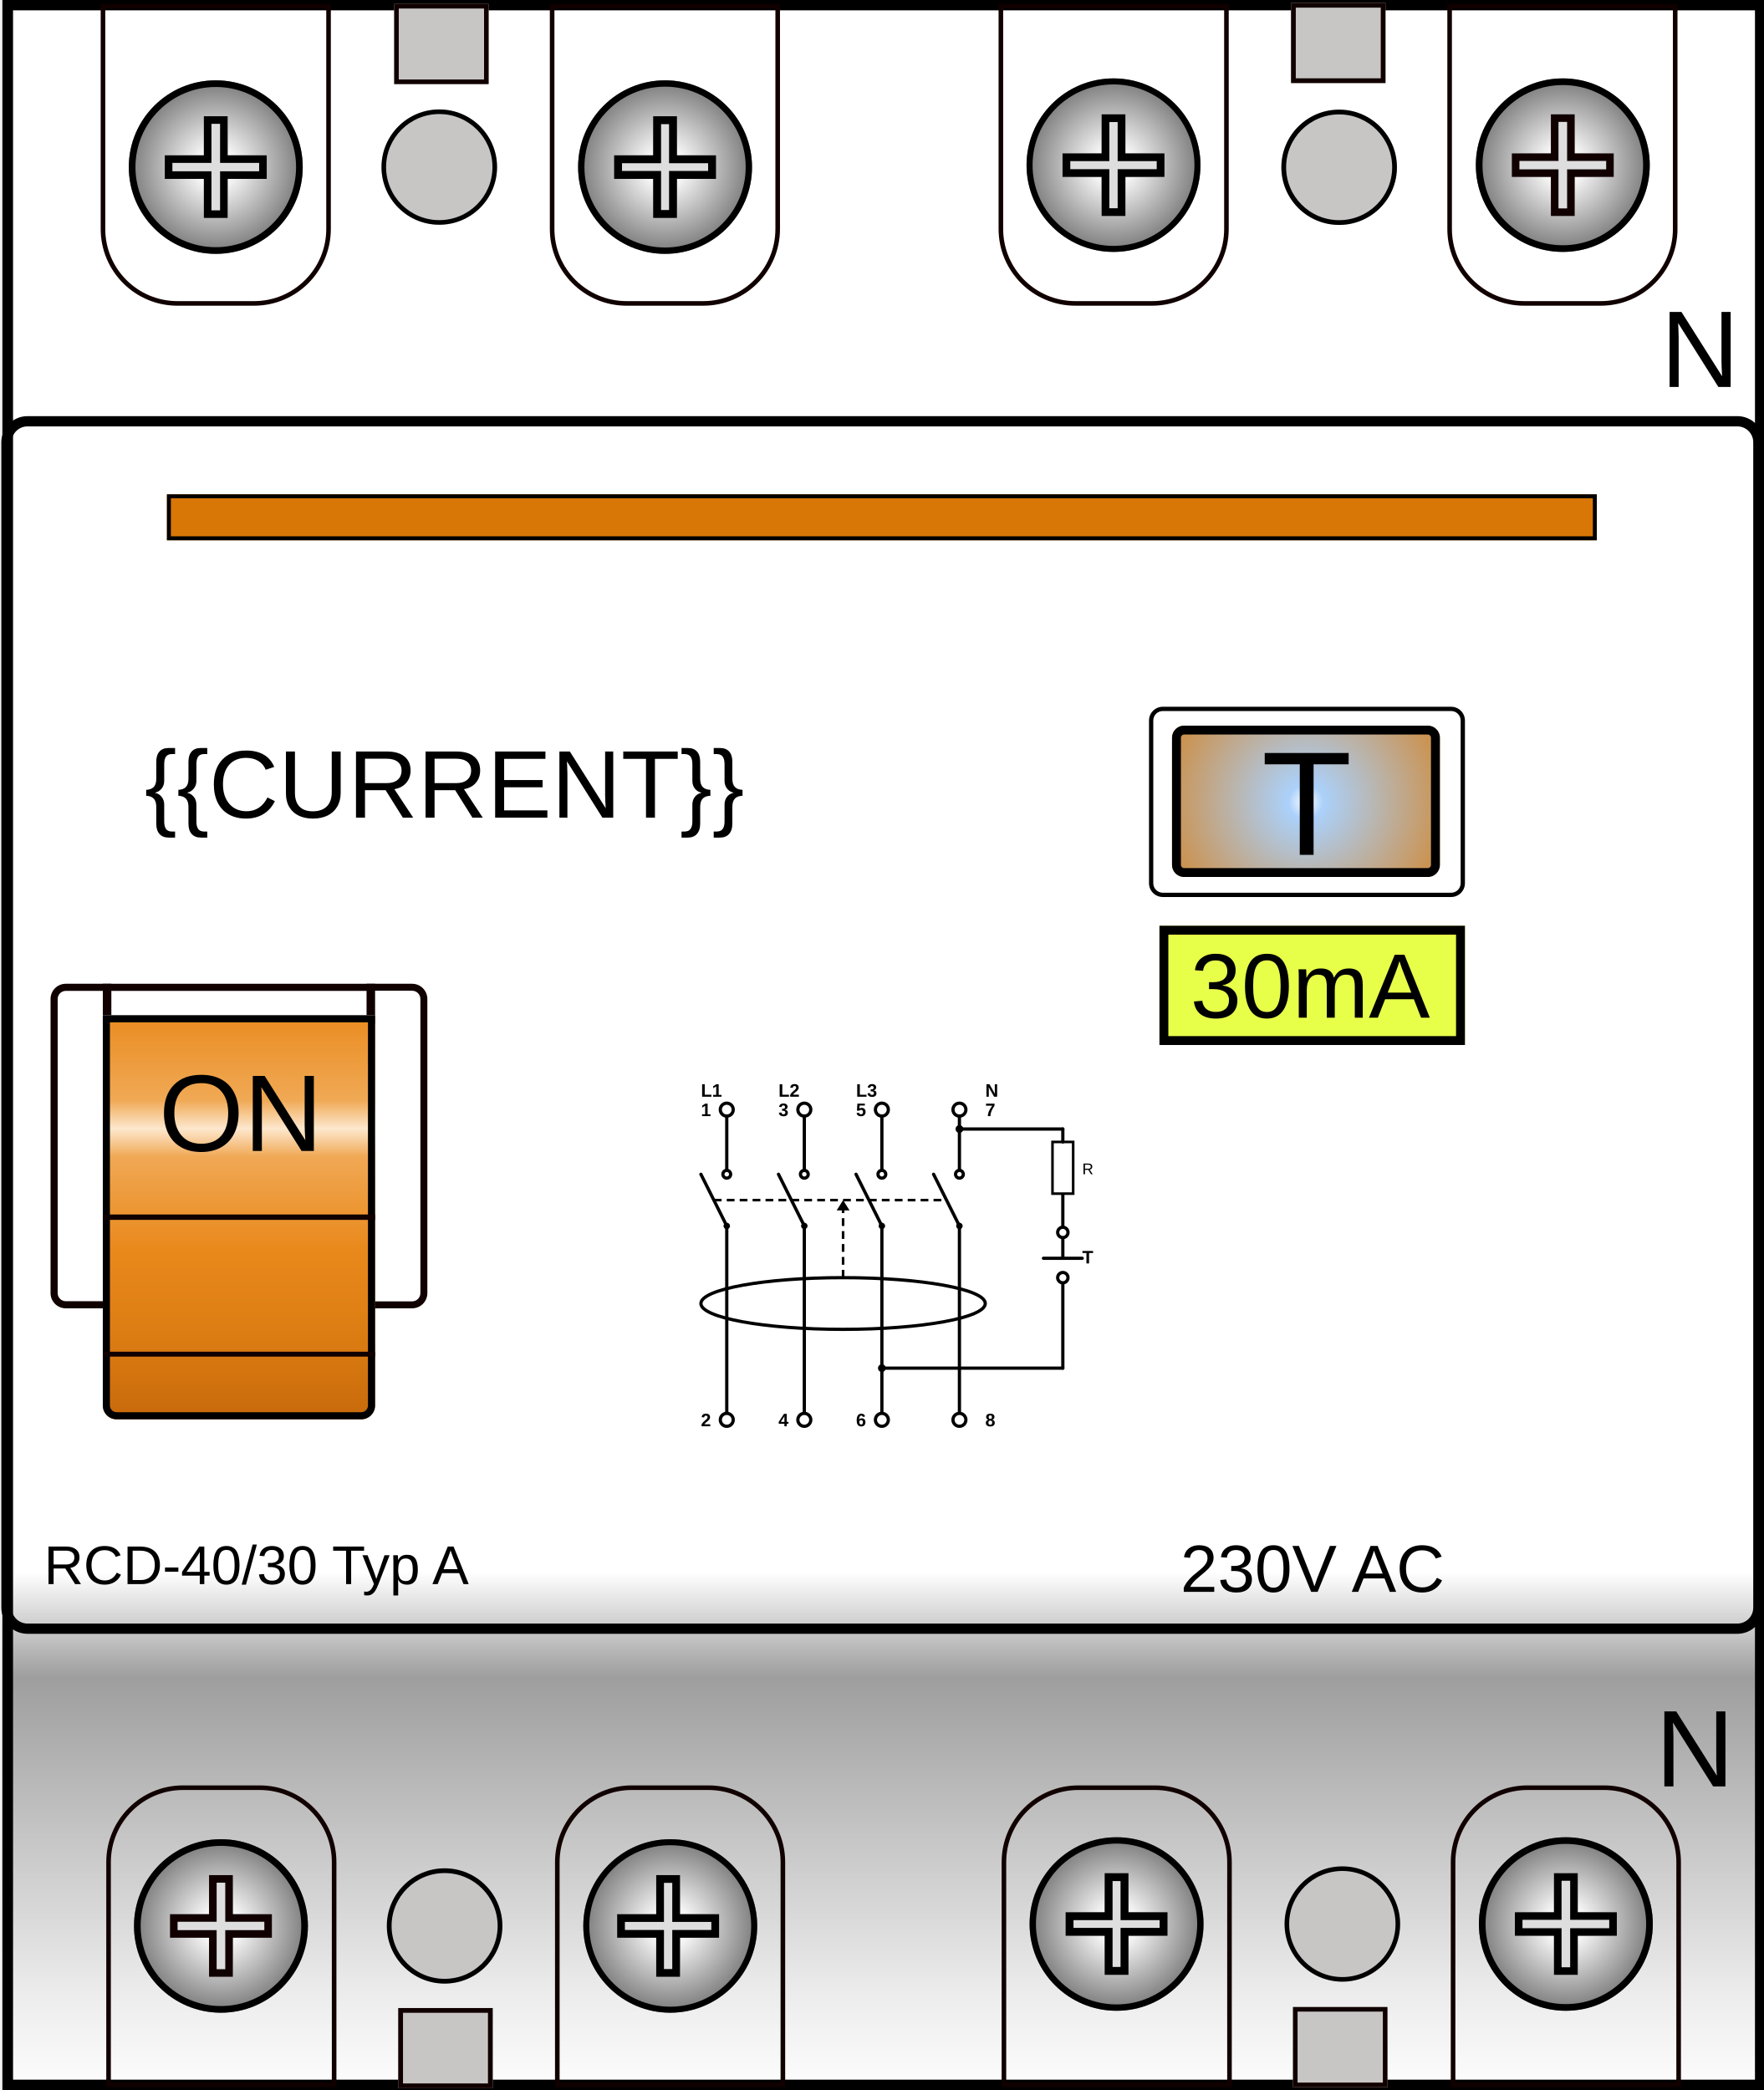
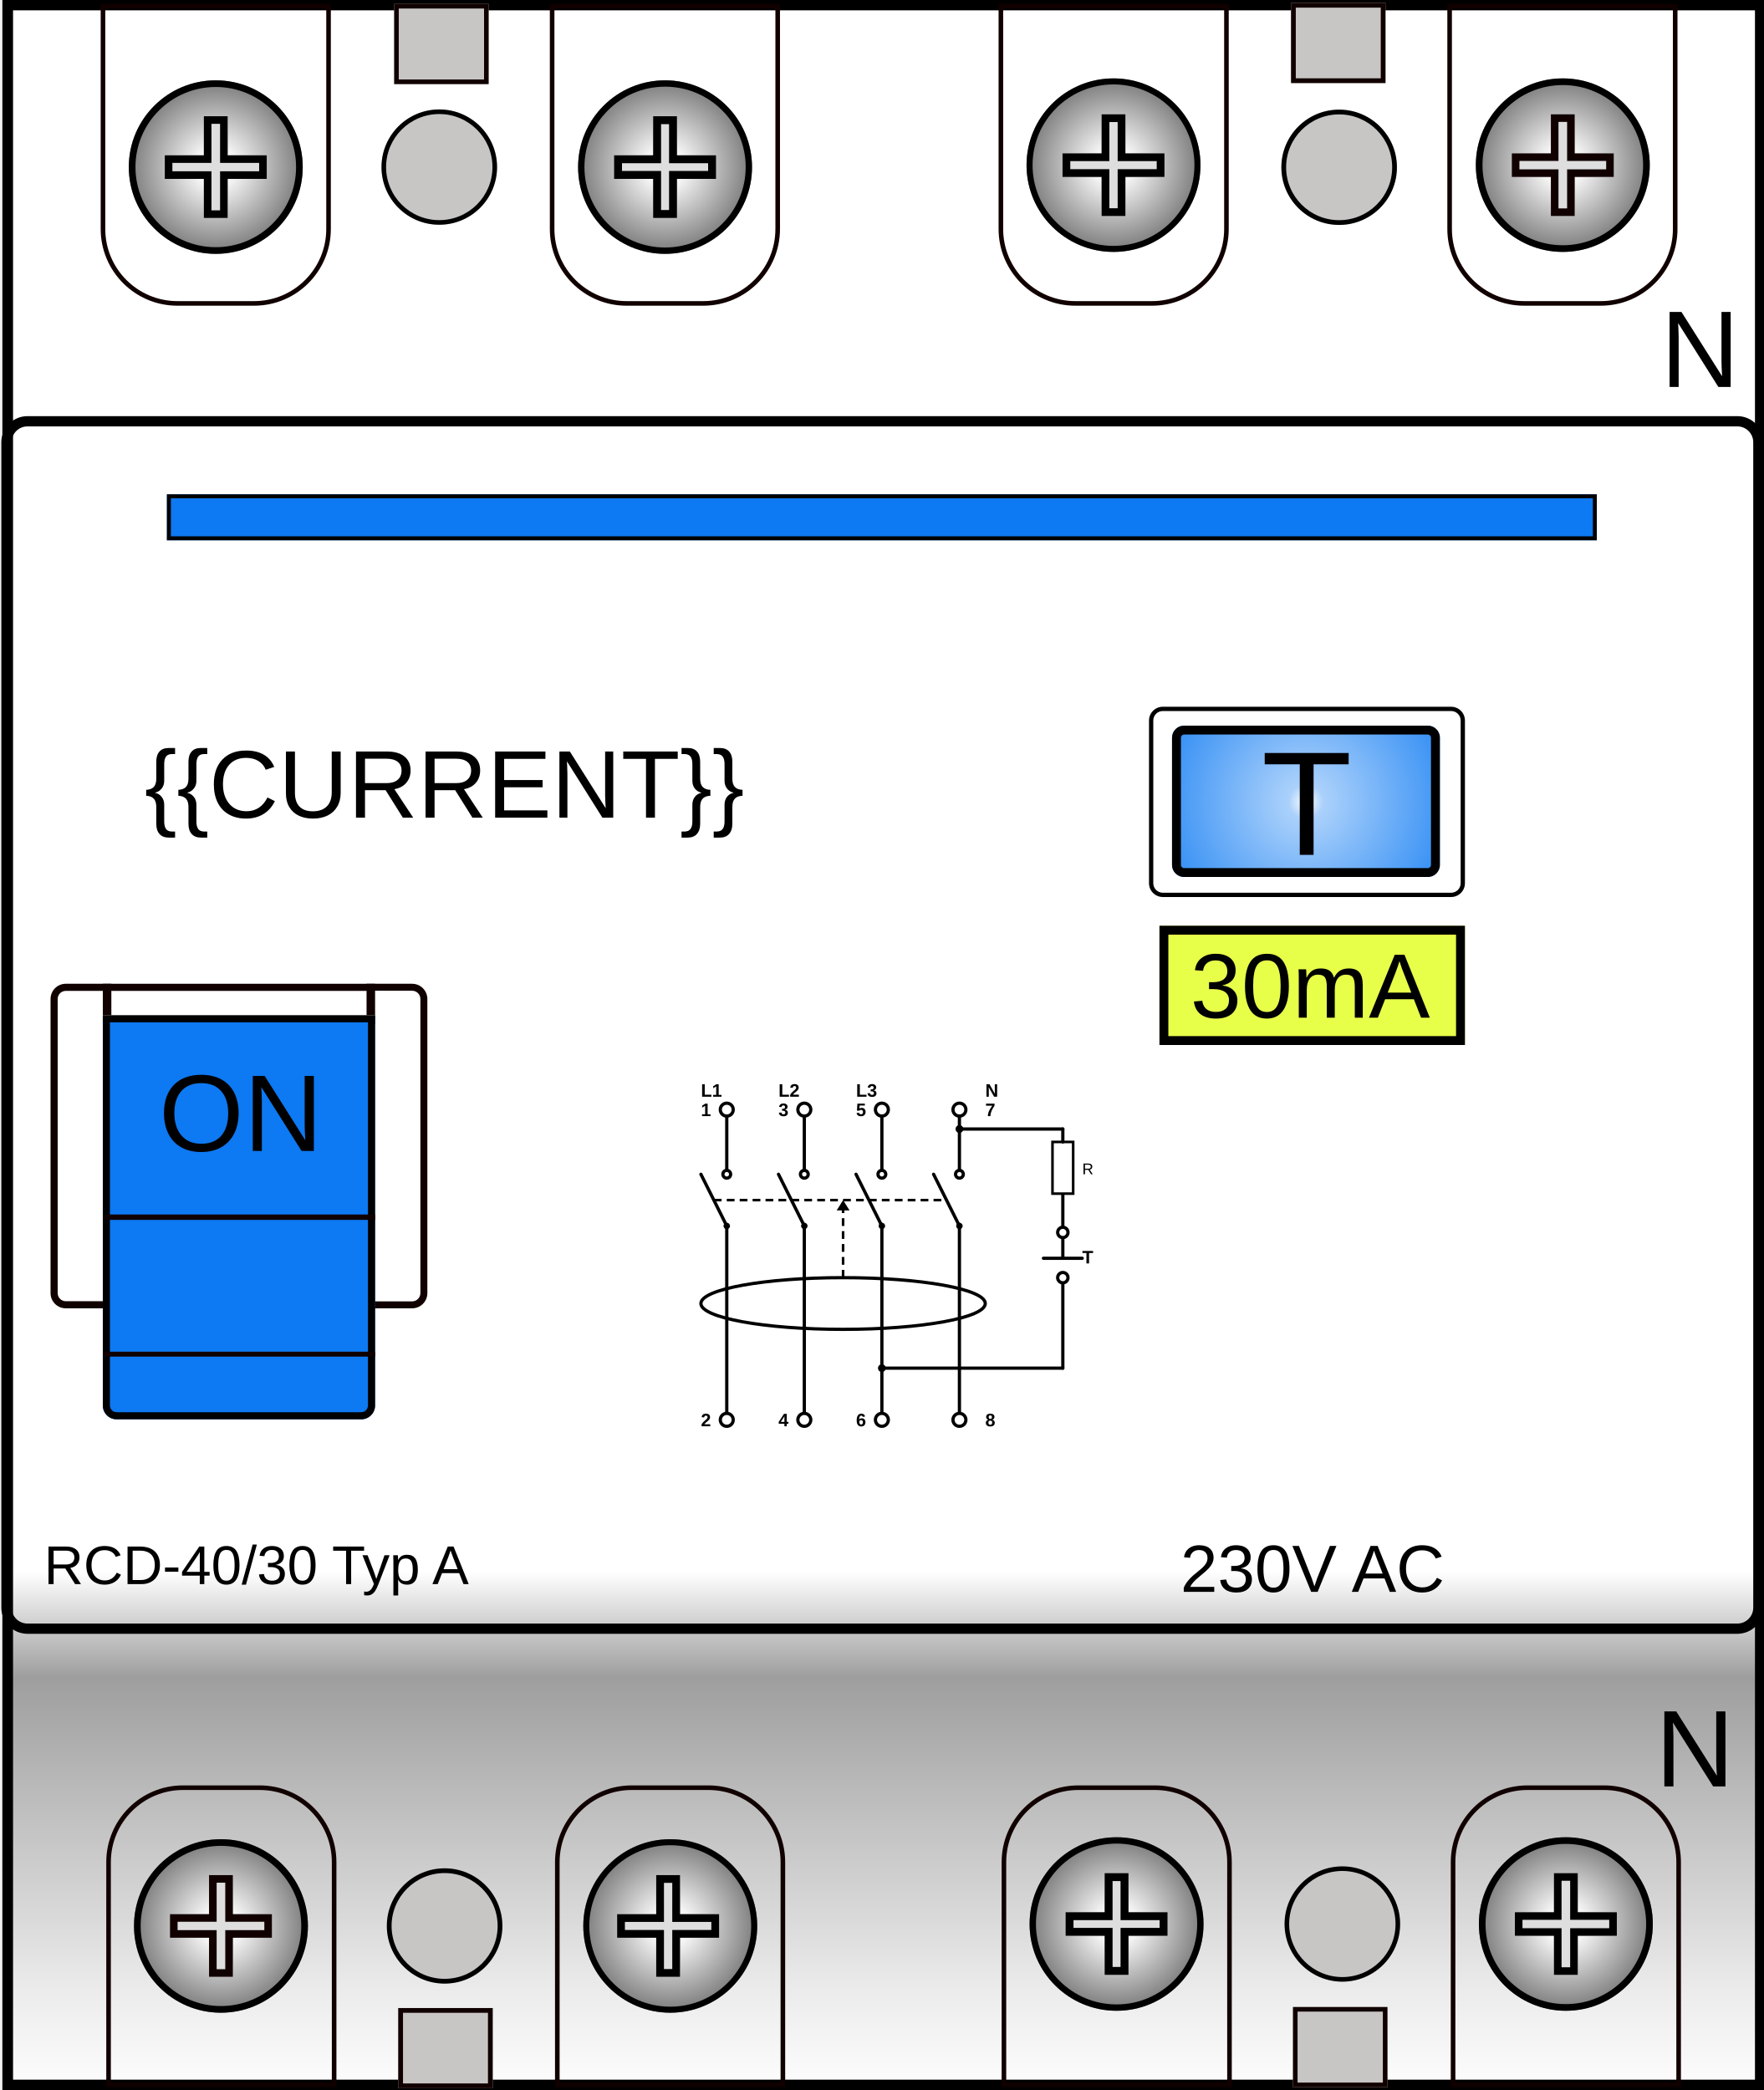
<svg xmlns="http://www.w3.org/2000/svg" width="100%" height="100%" viewBox="0 0 827 980" version="1.1" style="fill-rule:evenodd;clip-rule:evenodd;stroke-miterlimit:1.5;">
  <g>
    <g>
      <rect x="1.114" y="-0.157" width="826.772" height="980.315" style="fill:url(#_Linear1);" />
      <path d="M827.886,-0.157l0,980.315l-826.772,0l0,-980.315l826.772,0Zm-5,5l-816.772,0l-0,970.315l816.772,-0l-0,-970.315Z" />
      <path d="M155.128,1.843l0,105.529c0,19.854 -16.119,35.972 -35.972,35.972l-35.972,0c-19.854,0 -35.972,-16.119 -35.972,-35.972l0,-105.529l107.917,0Zm-2.152,2.152l-103.612,-0l0,103.377c0,18.666 15.154,33.82 33.82,33.82l35.972,0c18.666,0 33.82,-15.154 33.82,-33.82l0,-103.377Z" style="fill:#100;" />
      <path d="M680.254,978.674l0,-105.529c0,-19.854 16.119,-35.972 35.972,-35.972l35.972,0c19.854,0 35.972,16.119 35.972,35.972l0,105.529l-107.917,0Zm2.152,-2.152l103.612,0l0,-103.377c0,-18.666 -15.154,-33.82 -33.82,-33.82l-35.972,0c-18.666,0 -33.82,15.154 -33.82,33.82l-0,103.377Z" style="fill:#100;" />
      <path d="M365.729,1.843l0,105.529c0,19.854 -16.119,35.972 -35.972,35.972l-35.972,0c-19.854,0 -35.972,-16.119 -35.972,-35.972l0,-105.529l107.917,0Zm-2.152,2.152l-103.612,-0l0,103.377c0,18.666 15.154,33.82 33.82,33.82l35.972,0c18.666,0 33.82,-15.154 33.82,-33.82l0,-103.377Z" style="fill:#100;" />
      <path d="M469.654,978.674l0,-105.529c0,-19.854 16.119,-35.972 35.972,-35.972l35.972,0c19.854,0 35.972,16.119 35.972,35.972l0,105.529l-107.917,0Zm2.152,-2.152l103.612,0l0,-103.377c0,-18.666 -15.154,-33.82 -33.82,-33.82l-35.972,0c-18.666,0 -33.82,15.154 -33.82,33.82l-0,103.377Z" style="fill:#100;" />
      <path d="M576.142,1.843l0,105.529c0,19.854 -16.119,35.972 -35.972,35.972l-35.972,0c-19.854,0 -35.972,-16.119 -35.972,-35.972l0,-105.529l107.917,0Zm-2.152,2.152l-103.612,-0l0,103.377c0,18.666 15.154,33.82 33.82,33.82l35.972,0c18.666,0 33.82,-15.154 33.82,-33.82l0,-103.377Z" style="fill:#100;" />
      <path d="M260.241,978.674l0,-105.529c0,-19.854 16.119,-35.972 35.972,-35.972l35.972,0c19.854,0 35.972,16.119 35.972,35.972l0,105.529l-107.917,0Zm2.152,-2.152l103.612,0l0,-103.377c0,-18.666 -15.154,-33.82 -33.82,-33.82l-35.972,0c-18.666,0 -33.82,15.154 -33.82,33.82l-0,103.377Z" style="fill:#100;" />
      <path d="M786.555,1.843l0,105.529c0,19.854 -16.119,35.972 -35.972,35.972l-35.972,0c-19.854,0 -35.972,-16.119 -35.972,-35.972l0,-105.529l107.917,0Zm-2.152,2.152l-103.612,-0l0,103.377c0,18.666 15.154,33.82 33.82,33.82l35.972,0c18.666,0 33.82,-15.154 33.82,-33.82l0,-103.377Z" style="fill:#100;" />
      <path d="M49.828,978.674l0,-105.529c0,-19.854 16.119,-35.972 35.972,-35.972l35.972,0c19.854,0 35.972,16.119 35.972,35.972l0,105.529l-107.917,0Zm2.152,-2.152l103.612,0l0,-103.377c0,-18.666 -15.154,-33.82 -33.82,-33.82l-35.972,0c-18.666,0 -33.82,15.154 -33.82,33.82l-0,103.377Z" style="fill:#100;" />
      <g transform="matrix(1,0,0,0.997662,0,-1.665132)">
        <g transform="matrix(51.24683,0,0,51.24683,815.6602,183.5431)" />
        <text x="778.651px" y="183.543px" style="font-family:'ArialMT', 'Arial', sans-serif;font-size:51.247px;">N</text>
      </g>
      <g transform="matrix(1,0,0,0.997662,0,-0.130756)">
        <g transform="matrix(51.24683,0,0,51.24683,813.2093,839.7502)" />
        <text x="776.2px" y="839.75px" style="font-family:'ArialMT', 'Arial', sans-serif;font-size:51.247px;">N</text>
      </g>
      <path d="M200.382,468.417l0,137.929c0,3.933 -3.193,7.127 -7.127,7.127l-21.38,0l0,-152.183l21.38,0c3.933,0 7.127,3.193 7.127,7.127Zm-3.266,-0c0,-2.131 -1.73,-3.861 -3.861,-3.861l-18.114,0l-0,145.651l18.115,0c2.131,0 3.861,-1.73 3.861,-3.861l0,-137.929Z" style="fill:#100;" />
      <path d="M52.21,461.29l0,152.183l-21.38,0c-3.933,0 -7.127,-3.193 -7.127,-7.127l0,-137.929c0,-3.933 3.193,-7.127 7.127,-7.127l21.38,0Zm-3.34,3.34l-18.04,0c-2.09,0 -3.787,1.697 -3.787,3.787l0,137.929c0,2.09 1.697,3.787 3.787,3.787l18.04,-0l0,-145.503Z" style="fill:#100;" />
      <path d="M175.874,461.29l0,18.876l-127.665,0l-0,-18.876l127.665,0Zm-3.34,3.34l-120.985,0l0,12.196l120.985,-0l0,-12.196Z" style="fill:#100;" />
      <path d="M175.874,476.024l0,183.02c0,3.574 -2.902,6.476 -6.476,6.476l-114.713,0c-3.574,0 -6.476,-2.902 -6.476,-6.476l0,-183.02l127.665,0Z" style="fill:url(#_Linear2);" />
      <path d="M175.874,476.024l0,183.02c0,3.574 -2.902,6.476 -6.476,6.476l-114.713,0c-3.574,0 -6.476,-2.902 -6.476,-6.476l0,-183.02l127.665,0Zm-3.34,3.34l-120.985,-0l0,179.68c0,1.731 1.405,3.136 3.136,3.136l114.713,0c1.731,0 3.136,-1.405 3.136,-3.136l0,-179.68Z" />
      <path d="M48.21,570.737l127.665,0" style="fill:none;stroke:#100;stroke-width:2.52px;" />
      <path d="M48.21,634.963l127.665,0" style="fill:none;stroke:#100;stroke-width:2.3px;" />
      <g transform="matrix(1,0,0,0.997662,0,-1.265047)">
        <g transform="matrix(51.24683,0,0,51.24683,151.3405,542.2129)" />
        <text x="74.47px" y="542.213px" style="font-family:'ArialMT', 'Arial', sans-serif;font-size:51.247px;">ON</text>
      </g>
      <g transform="matrix(1,0,0,0.997662,0,-1.320173)">
        <g transform="matrix(45.1764,0,0,45.1764,148.1759,385.6186)" />
        <text x="67.794px" y="385.619px" style="font-family:'ArialMT', 'Arial', sans-serif;font-size:45.176px;">{{CURRENT}}</text>
      </g>
      <g transform="matrix(1,0,0,0.997662,0,-0.234667)">
        <g transform="matrix(25.65739,0,0,25.65739,219.819,744.7684)" />
        <text x="20.636px" y="744.768px" style="font-family:'ArialMT', 'Arial', sans-serif;font-size:25.657px;">RCD-40/30 <tspan x="155.638px 169.895px 182.724px 196.993px 202.706px " y="744.768px 744.768px 744.768px 744.768px 744.768px ">Typ A</tspan>
        </text>
      </g>
      <g transform="matrix(1,0,0,0.997662,0,-0.65417)">
        <g transform="matrix(31.38491,0,0,31.38491,677.3629,748.8286)" />
        <text x="553.478px" y="748.829px" style="font-family:'ArialMT', 'Arial', sans-serif;font-size:31.385px;">230V <tspan x="633.764px 654.698px " y="748.829px 748.829px ">AC</tspan>
        </text>
      </g>
      <rect x="543.657" y="434.083" width="143.234" height="55.917" style="fill:#e8ff4a;" />
      <path d="M686.891,434.083l0,55.917l-143.234,0l0,-55.917l143.234,0Zm-4.167,4.167l-134.9,0l0,47.584l134.9,-0l0,-47.584Z" />
-       <rect x="78.272" y="231.793" width="670.457" height="21.538" style="fill:#d97706;" />
+       <rect x="78.272" y="231.793" width="670.457" height="21.538" style="fill:#0D79F2;" />
      <path d="M748.728,231.793l0,21.538l-670.457,0l0,-21.538l670.457,0Zm-1.856,1.856l-666.745,0l0,17.827l666.745,-0l0,-17.827Z" />
      <path d="M686.891,337.858l0,76.284c0,3.568 -2.897,6.465 -6.465,6.465l-135.205,0c-3.568,0 -6.465,-2.897 -6.465,-6.465l0,-76.284c0,-3.568 2.897,-6.465 6.465,-6.465l135.205,0c3.568,0 6.465,2.897 6.465,6.465Zm-2.004,0c0,-2.462 -1.999,-4.461 -4.461,-4.461l-135.205,0c-2.462,0 -4.461,1.999 -4.461,4.461l0,76.284c0,2.462 1.999,4.461 4.461,4.461l135.205,0c2.462,0 4.461,-1.999 4.461,-4.461l0,-76.284Z" />
      <ellipse cx="311.839" cy="78.348" rx="40.776" ry="40.68" style="fill:url(#_Radial3);" />
      <path d="M311.839,37.668c22.505,0 40.776,18.228 40.776,40.68c0,22.452 -18.271,40.68 -40.776,40.68c-22.505,0 -40.776,-18.228 -40.776,-40.68c0,-22.452 18.271,-40.68 40.776,-40.68Zm0,2.969c-20.864,0 -37.807,16.896 -37.807,37.711c0,20.815 16.943,37.711 37.807,37.711c20.864,0 37.807,-16.896 37.807,-37.711c0,-20.815 -16.943,-37.711 -37.807,-37.711Z" />
      <ellipse cx="523.544" cy="902.168" rx="40.776" ry="40.68" style="fill:url(#_Radial4);" />
      <path d="M523.544,942.848c-22.505,0 -40.776,-18.228 -40.776,-40.68c0,-22.452 18.271,-40.68 40.776,-40.68c22.505,0 40.776,18.228 40.776,40.68c0,22.452 -18.271,40.68 -40.776,40.68Zm0,-2.969c20.864,0 37.807,-16.896 37.807,-37.711c0,-20.815 -16.943,-37.711 -37.807,-37.711c-20.864,0 -37.807,16.896 -37.807,37.711c0,20.815 16.943,37.711 37.807,37.711Z" />
      <ellipse cx="101.17" cy="78.348" rx="40.776" ry="40.68" style="fill:url(#_Radial5);" />
      <path d="M101.17,37.668c22.505,0 40.776,18.228 40.776,40.68c0,22.452 -18.271,40.68 -40.776,40.68c-22.505,0 -40.776,-18.228 -40.776,-40.68c0,-22.452 18.271,-40.68 40.776,-40.68Zm0,3.117c-20.782,0 -37.658,16.829 -37.658,37.563c0,20.734 16.876,37.563 37.658,37.563c20.782,0 37.658,-16.829 37.658,-37.563c0,-20.734 -16.876,-37.563 -37.658,-37.563Z" />
      <ellipse cx="734.213" cy="902.168" rx="40.776" ry="40.68" style="fill:url(#_Radial6);" />
      <path d="M734.213,942.848c-22.505,0 -40.776,-18.228 -40.776,-40.68c0,-22.452 18.271,-40.68 40.776,-40.68c22.505,0 40.776,18.228 40.776,40.68c0,22.452 -18.271,40.68 -40.776,40.68Zm0,-3.117c20.782,0 37.658,-16.829 37.658,-37.563c0,-20.734 -16.876,-37.563 -37.658,-37.563c-20.782,0 -37.658,16.829 -37.658,37.563c0,20.734 16.876,37.563 37.658,37.563Z" />
      <ellipse cx="205.97" cy="78.348" rx="27.091" ry="27.028" style="fill:#c8c5c5;" />
      <path d="M205.97,51.321c14.952,0 27.091,12.111 27.091,27.028c0,14.917 -12.139,27.028 -27.091,27.028c-14.952,0 -27.091,-12.111 -27.091,-27.028c0,-14.917 12.139,-27.028 27.091,-27.028Zm0,2.152c-13.763,0 -24.939,11.145 -24.939,24.875c0,13.73 11.176,24.875 24.939,24.875c13.763,0 24.939,-11.145 24.939,-24.875c0,-13.73 -11.176,-24.875 -24.939,-24.875Z" />
      <ellipse cx="629.413" cy="902.168" rx="27.091" ry="27.028" style="fill:#c8c5c5;" />
      <path d="M629.413,929.196c-14.952,0 -27.091,-12.111 -27.091,-27.028c0,-14.917 12.139,-27.028 27.091,-27.028c14.952,0 27.091,12.111 27.091,27.028c0,14.917 -12.139,27.028 -27.091,27.028Zm0,-2.152c13.763,0 24.939,-11.145 24.939,-24.875c0,-13.73 -11.176,-24.875 -24.939,-24.875c-13.763,0 -24.939,11.145 -24.939,24.875c0,13.73 11.176,24.875 24.939,24.875Z" />
      <path d="M826.886,207.379l0,546.461c0,6.763 -5.49,12.253 -12.253,12.253l-801.75,0c-6.763,0 -12.253,-5.49 -12.253,-12.253l0,-546.461c0,-6.763 5.49,-12.253 12.253,-12.253l801.75,0c6.763,0 12.253,5.49 12.253,12.253Zm-4.808,-0c-0,-4.109 -3.336,-7.445 -7.445,-7.445l-801.75,0c-4.109,0 -7.445,3.336 -7.445,7.445l0,546.461c0,4.109 3.336,7.445 7.445,7.445l801.75,0c4.109,0 7.445,-3.336 7.445,-7.445l-0,-546.461Z" />
      <path d="M675.14,345.911l0,59.649c0,3.122 -2.535,5.656 -5.656,5.656l-114.276,0c-3.122,0 -5.656,-2.535 -5.656,-5.656l0,-59.649c0,-3.122 2.535,-5.656 5.656,-5.656l114.276,0c3.122,0 5.656,2.535 5.656,5.656Z" style="fill:url(#_Radial7);" />
      <path d="M675.14,345.911l0,59.649c0,3.122 -2.535,5.656 -5.656,5.656l-114.276,0c-3.122,0 -5.656,-2.535 -5.656,-5.656l0,-59.649c0,-3.122 2.535,-5.656 5.656,-5.656l114.276,0c3.122,0 5.656,2.535 5.656,5.656Zm-4.167,-0c-0,-0.822 -0.668,-1.49 -1.49,-1.49l-114.276,0c-0.822,0 -1.49,0.668 -1.49,1.49l0,59.649c0,0.822 0.668,1.49 1.49,1.49l114.276,0c0.822,0 1.49,-0.668 1.49,-1.49l-0,-59.649Z" />
      <g transform="matrix(1,0,0,0.997662,0,-2.850691)">
        <g transform="matrix(69.5758,0,0,69.5758,633.9543,404.6404)" />
        <text x="591.455px" y="404.64px" style="font-family:'ArialMT', 'Arial', sans-serif;font-size:69.576px;">T</text>
      </g>
      <g transform="matrix(1,0,0,0.997662,0,-1.568242)">
        <g transform="matrix(43.00428,0,0,43.00428,670.5095,479.878)" />
        <text x="558.169px" y="479.878px" style="font-family:'ArialMT', 'Arial', sans-serif;font-size:43.004px;">30mA</text>
      </g>
      <rect x="184.82" y="1.843" width="44.3" height="37.589" style="fill:#c8c5c5;" />
      <path d="M229.12,1.843l0,37.589l-44.3,0l0,-37.589l44.3,0Zm-2.152,2.152l-39.995,-0l0,33.284l39.995,0l0,-33.284Z" style="fill:#100;" />
      <rect x="606.263" y="941.085" width="44.3" height="37.589" style="fill:#c8c5c5;" />
      <path d="M606.263,978.674l0,-37.589l44.3,0l0,37.589l-44.3,0Zm2.152,-2.152l39.995,0l-0,-33.284l-39.995,-0l-0,33.284Z" style="fill:#100;" />
      <path d="M125.072,72.819l-18.317,0l0,-18.317l-11.171,0l0,18.317l-18.317,0l0,11.059l18.317,0l0,18.317l11.171,0l0,-18.317l18.317,0l0,-11.059Z" style="fill:#dedede;" />
      <path d="M125.072,72.819l0,11.059l-18.317,0l0,18.317l-11.171,0l0,-18.317l-18.317,0l0,-11.059l18.317,0l0,-18.317l11.171,0l0,18.317l18.317,0Zm-3.563,3.563l-18.317,0l0,-18.317l-4.045,-0l0,18.317l-18.317,0l-0,3.934l18.317,0l-0,18.317l4.045,0l0,-18.317l18.317,-0l0,-3.934Z" />
      <path d="M710.311,907.698l18.317,0l0,18.317l11.171,0l0,-18.317l18.317,0l0,-11.059l-18.317,0l0,-18.317l-11.171,0l0,18.317l-18.317,0l0,11.059Z" style="fill:#dedede;" />
      <path d="M710.311,907.698l0,-11.059l18.317,0l0,-18.317l11.171,0l0,18.317l18.317,-0l0,11.059l-18.317,0l0,18.317l-11.171,0l0,-18.317l-18.317,0Zm3.563,-3.563l18.317,-0l-0,18.317l4.045,0l0,-18.317l18.317,-0l0,-3.934l-18.317,0l0,-18.317l-4.045,-0l0,18.317l-18.317,0l-0,3.934Z" />
      <path d="M335.741,72.819l-18.317,0l0,-18.317l-11.171,0l0,18.317l-18.317,0l0,11.059l18.317,0l0,18.317l11.171,0l0,-18.317l18.317,0l0,-11.059Z" style="fill:#dedede;" />
      <path d="M335.741,72.819l0,11.059l-18.317,0l0,18.317l-11.171,0l0,-18.317l-18.317,0l0,-11.059l18.317,0l0,-18.317l11.171,0l0,18.317l18.317,0Zm-3.711,3.711l-18.317,-0l0,-18.317l-3.748,0l0,18.317l-18.317,0l0,3.637l18.317,0l-0,18.317l3.748,-0l0,-18.317l18.317,-0l-0,-3.637Z" />
      <path d="M499.642,907.698l18.317,0l0,18.317l11.171,0l0,-18.317l18.317,0l0,-11.059l-18.317,0l0,-18.317l-11.171,0l0,18.317l-18.317,0l0,11.059Z" style="fill:#dedede;" />
      <path d="M499.642,907.698l0,-11.059l18.317,0l0,-18.317l11.171,0l0,18.317l18.317,0l0,11.059l-18.317,0l0,18.317l-11.171,0l0,-18.317l-18.317,0Zm3.711,-3.711l18.317,0l-0,18.317l3.748,-0l0,-18.317l18.317,-0l-0,-3.637l-18.317,0l0,-18.317l-3.748,0l0,18.317l-18.317,0l0,3.637Z" />
      <rect x="605.351" y="1.359" width="44.3" height="37.589" style="fill:#c8c5c5;" />
      <path d="M649.651,1.359l0,37.589l-44.3,0l0,-37.589l44.3,0Zm-2.227,2.227l-39.846,0l-0,33.136l39.846,-0l0,-33.136Z" style="fill:#100;" />
      <rect x="186.732" y="941.568" width="44.3" height="37.589" style="fill:#c8c5c5;" />
      <path d="M186.732,979.157l0,-37.589l44.3,0l0,37.589l-44.3,0Zm2.227,-2.227l39.846,-0l0,-33.136l-39.846,0l-0,33.136Z" style="fill:#100;" />
      <ellipse cx="627.911" cy="78.44" rx="27.091" ry="27.028" style="fill:#c8c5c5;" />
      <path d="M627.911,51.412c14.952,0 27.091,12.111 27.091,27.028c0,14.917 -12.139,27.028 -27.091,27.028c-14.952,0 -27.091,-12.111 -27.091,-27.028c0,-14.917 12.139,-27.028 27.091,-27.028Zm0,2.227c-13.722,0 -24.864,11.112 -24.864,24.801c0,13.69 11.143,24.801 24.864,24.801c13.722,0 24.864,-11.112 24.864,-24.801c0,-13.69 -11.143,-24.801 -24.864,-24.801Z" />
      <ellipse cx="208.472" cy="903.077" rx="27.091" ry="27.028" style="fill:#c8c5c5;" />
      <path d="M208.472,930.105c-14.952,0 -27.091,-12.111 -27.091,-27.028c0,-14.917 12.139,-27.028 27.091,-27.028c14.952,0 27.091,12.111 27.091,27.028c0,14.917 -12.139,27.028 -27.091,27.028Zm0,-2.227c13.722,0 24.864,-11.112 24.864,-24.801c0,-13.69 -11.143,-24.801 -24.864,-24.801c-13.722,0 -24.864,11.112 -24.864,24.801c0,13.69 11.143,24.801 24.864,24.801Z" />
      <ellipse cx="732.779" cy="77.44" rx="40.776" ry="40.68" style="fill:url(#_Radial8);" />
      <path d="M732.779,36.76c22.505,0 40.776,18.228 40.776,40.68c0,22.452 -18.271,40.68 -40.776,40.68c-22.505,0 -40.776,-18.228 -40.776,-40.68c0,-22.452 18.271,-40.68 40.776,-40.68Zm0,3.117c-20.782,0 -37.658,16.829 -37.658,37.563c0,20.734 16.876,37.563 37.658,37.563c20.782,0 37.658,-16.829 37.658,-37.563c0,-20.734 -16.876,-37.563 -37.658,-37.563Z" />
      <ellipse cx="103.604" cy="903.077" rx="40.776" ry="40.68" style="fill:url(#_Radial9);" />
      <path d="M103.604,943.757c-22.505,0 -40.776,-18.228 -40.776,-40.68c0,-22.452 18.271,-40.68 40.776,-40.68c22.505,0 40.776,18.228 40.776,40.68c0,22.452 -18.271,40.68 -40.776,40.68Zm0,-3.117c20.782,0 37.658,-16.829 37.658,-37.563c0,-20.734 -16.876,-37.563 -37.658,-37.563c-20.782,0 -37.658,16.829 -37.658,37.563c0,20.734 16.876,37.563 37.658,37.563Z" />
      <ellipse cx="522.11" cy="77.44" rx="40.776" ry="40.68" style="fill:url(#_Radial10);" />
      <path d="M522.11,36.76c22.505,0 40.776,18.228 40.776,40.68c0,22.452 -18.271,40.68 -40.776,40.68c-22.505,0 -40.776,-18.228 -40.776,-40.68c0,-22.452 18.271,-40.68 40.776,-40.68Zm0,2.821c-20.946,0 -37.955,16.963 -37.955,37.86c0,20.897 17.009,37.86 37.955,37.86c20.946,0 37.955,-16.963 37.955,-37.86c0,-20.897 -17.009,-37.86 -37.955,-37.86Z" />
      <ellipse cx="314.272" cy="903.077" rx="40.776" ry="40.68" style="fill:url(#_Radial11);" />
      <path d="M314.272,943.757c-22.505,0 -40.776,-18.228 -40.776,-40.68c0,-22.452 18.271,-40.68 40.776,-40.68c22.505,0 40.776,18.228 40.776,40.68c0,22.452 -18.271,40.68 -40.776,40.68Zm0,-2.821c20.946,0 37.955,-16.963 37.955,-37.86c0,-20.897 -17.009,-37.86 -37.955,-37.86c-20.946,0 -37.955,16.963 -37.955,37.86c0,20.897 17.009,37.86 37.955,37.86Z" />
      <path d="M546.012,71.91l-18.317,0l0,-18.317l-11.171,0l0,18.317l-18.317,0l0,11.059l18.317,0l0,18.317l11.171,0l0,-18.317l18.317,0l0,-11.059Z" style="fill:#dedede;" />
      <path d="M546.012,71.91l0,11.059l-18.317,0l0,18.317l-11.171,0l0,-18.317l-18.317,0l0,-11.059l18.317,0l0,-18.317l11.171,0l0,18.317l18.317,0Zm-3.637,3.637l-18.317,-0l-0,-18.317l-3.897,-0l-0,18.317l-18.317,-0l-0,3.785l18.317,-0l0,18.317l3.897,0l-0,-18.317l18.317,0l0,-3.785Z" />
      <path d="M289.37,908.606l18.317,0l0,18.317l11.171,0l0,-18.317l18.317,0l0,-11.059l-18.317,0l0,-18.317l-11.171,0l0,18.317l-18.317,0l0,11.059Z" style="fill:#dedede;" />
      <path d="M289.37,908.606l0,-11.059l18.317,0l0,-18.317l11.171,0l0,18.317l18.317,0l0,11.059l-18.317,0l0,18.317l-11.171,0l0,-18.317l-18.317,0Zm3.637,-3.637l18.317,0l0,18.317l3.897,0l0,-18.317l18.317,0l0,-3.785l-18.317,0l-0,-18.317l-3.897,-0l-0,18.317l-18.317,-0l-0,3.785Z" />
      <path d="M756.681,71.91l-18.317,0l0,-18.317l-11.171,0l0,18.317l-18.317,0l0,11.059l18.317,0l0,18.317l11.171,0l0,-18.317l18.317,0l0,-11.059Z" style="fill:#dedede;" />
      <path d="M756.681,71.91l0,11.059l-18.317,0l0,18.317l-11.171,0l0,-18.317l-18.317,0l0,-11.059l18.317,0l0,-18.317l11.171,0l0,18.317l18.317,0Zm-3.563,3.563l-18.317,0l0,-18.317l-4.045,-0l0,18.317l-18.317,0l-0,3.934l18.317,-0l-0,18.317l4.045,0l0,-18.317l18.317,-0l0,-3.934Z" style="fill:#100;" />
      <path d="M79.702,908.606l18.317,0l0,18.317l11.171,0l0,-18.317l18.317,0l0,-11.059l-18.317,0l0,-18.317l-11.171,0l0,18.317l-18.317,0l0,11.059Z" style="fill:#dedede;" />
      <path d="M79.702,908.606l0,-11.059l18.317,0l0,-18.317l11.171,0l0,18.317l18.317,0l0,11.059l-18.317,0l0,18.317l-11.171,0l0,-18.317l-18.317,0Zm3.563,-3.563l18.317,-0l-0,18.317l4.045,0l0,-18.317l18.317,-0l0,-3.934l-18.317,0l0,-18.317l-4.045,-0l-0,18.317l-18.317,0l-0,3.934Z" style="fill:#100;" />
    </g>
  </g>
  <rect x="292.287" y="490" width="242.426" height="193.941" style="fill:none;" />
  <circle cx="340.772" cy="520.303" r="3.03" style="fill:#fff;stroke:#000;stroke-width:1.52px;stroke-miterlimit:4;" />
  <text x="328.651px" y="523.334px" style="font-family:'Arial-BoldMT', 'Arial', sans-serif;font-weight:700;font-size:8.485px;">1</text>
  <text x="328.651px" y="514.243px" style="font-family:'Arial-BoldMT', 'Arial', sans-serif;font-weight:700;font-size:8.485px;">L1</text>
  <path d="M340.772,523.334l0,27.273" style="fill:none;fill-rule:nonzero;stroke:#000;stroke-width:1.52px;stroke-linecap:round;stroke-linejoin:round;stroke-miterlimit:4;" />
  <circle cx="340.772" cy="550.607" r="1.818" style="fill:#fff;stroke:#000;stroke-width:1.52px;stroke-miterlimit:4;" />
  <path d="M340.772,574.849l-12.121,-24.243" style="fill:none;fill-rule:nonzero;stroke:#000;stroke-width:1.52px;stroke-linecap:round;stroke-linejoin:round;stroke-miterlimit:4;" />
  <circle cx="340.772" cy="574.849" r="1.515" />
  <path d="M340.772,574.849l0,87.88" style="fill:none;fill-rule:nonzero;stroke:#000;stroke-width:1.52px;stroke-linecap:round;stroke-linejoin:round;stroke-miterlimit:4;" />
  <circle cx="340.772" cy="665.759" r="3.03" style="fill:#fff;stroke:#000;stroke-width:1.52px;stroke-miterlimit:4;" />
  <text x="328.651px" y="668.789px" style="font-family:'Arial-BoldMT', 'Arial', sans-serif;font-weight:700;font-size:8.485px;">2</text>
  <circle cx="377.136" cy="520.303" r="3.03" style="fill:#fff;stroke:#000;stroke-width:1.52px;stroke-miterlimit:4;" />
  <text x="365.015px" y="523.334px" style="font-family:'Arial-BoldMT', 'Arial', sans-serif;font-weight:700;font-size:8.485px;">3</text>
  <text x="365.015px" y="514.243px" style="font-family:'Arial-BoldMT', 'Arial', sans-serif;font-weight:700;font-size:8.485px;">L2</text>
  <path d="M377.136,523.334l0,27.273" style="fill:none;fill-rule:nonzero;stroke:#000;stroke-width:1.52px;stroke-linecap:round;stroke-linejoin:round;stroke-miterlimit:4;" />
  <circle cx="377.136" cy="550.607" r="1.818" style="fill:#fff;stroke:#000;stroke-width:1.52px;stroke-miterlimit:4;" />
  <path d="M377.136,574.849l-12.121,-24.243" style="fill:none;fill-rule:nonzero;stroke:#000;stroke-width:1.52px;stroke-linecap:round;stroke-linejoin:round;stroke-miterlimit:4;" />
  <circle cx="377.136" cy="574.849" r="1.515" />
  <path d="M377.136,574.849l0,87.88" style="fill:none;fill-rule:nonzero;stroke:#000;stroke-width:1.52px;stroke-linecap:round;stroke-linejoin:round;stroke-miterlimit:4;" />
  <circle cx="377.136" cy="665.759" r="3.03" style="fill:#fff;stroke:#000;stroke-width:1.52px;stroke-miterlimit:4;" />
  <text x="365.015px" y="668.789px" style="font-family:'Arial-BoldMT', 'Arial', sans-serif;font-weight:700;font-size:8.485px;">4</text>
  <circle cx="413.5" cy="520.303" r="3.03" style="fill:#fff;stroke:#000;stroke-width:1.52px;stroke-miterlimit:4;" />
  <text x="401.379px" y="523.334px" style="font-family:'Arial-BoldMT', 'Arial', sans-serif;font-weight:700;font-size:8.485px;">5</text>
  <text x="401.379px" y="514.243px" style="font-family:'Arial-BoldMT', 'Arial', sans-serif;font-weight:700;font-size:8.485px;">L3</text>
  <path d="M413.5,523.334l0,27.273" style="fill:none;fill-rule:nonzero;stroke:#000;stroke-width:1.52px;stroke-linecap:round;stroke-linejoin:round;stroke-miterlimit:4;" />
  <circle cx="413.5" cy="550.607" r="1.818" style="fill:#fff;stroke:#000;stroke-width:1.52px;stroke-miterlimit:4;" />
  <path d="M413.5,574.849l-12.121,-24.243" style="fill:none;fill-rule:nonzero;stroke:#000;stroke-width:1.52px;stroke-linecap:round;stroke-linejoin:round;stroke-miterlimit:4;" />
  <circle cx="413.5" cy="574.849" r="1.515" />
  <path d="M413.5,574.849l0,87.88" style="fill:none;fill-rule:nonzero;stroke:#000;stroke-width:1.52px;stroke-linecap:round;stroke-linejoin:round;stroke-miterlimit:4;" />
  <circle cx="413.5" cy="665.759" r="3.03" style="fill:#fff;stroke:#000;stroke-width:1.52px;stroke-miterlimit:4;" />
  <text x="401.379px" y="668.789px" style="font-family:'Arial-BoldMT', 'Arial', sans-serif;font-weight:700;font-size:8.485px;">6</text>
  <circle cx="449.864" cy="520.303" r="3.03" style="fill:#fff;stroke:#000;stroke-width:1.52px;stroke-miterlimit:4;" />
  <text x="461.985px" y="523.334px" style="font-family:'Arial-BoldMT', 'Arial', sans-serif;font-weight:700;font-size:8.485px;">7</text>
  <text x="461.985px" y="514.243px" style="font-family:'Arial-BoldMT', 'Arial', sans-serif;font-weight:700;font-size:8.485px;">N</text>
  <path d="M449.864,523.334l0,27.273" style="fill:none;fill-rule:nonzero;stroke:#000;stroke-width:1.52px;stroke-linecap:round;stroke-linejoin:round;stroke-miterlimit:4;" />
  <circle cx="449.864" cy="550.607" r="1.818" style="fill:#fff;stroke:#000;stroke-width:1.52px;stroke-miterlimit:4;" />
  <path d="M449.864,574.849l-12.121,-24.243" style="fill:none;fill-rule:nonzero;stroke:#000;stroke-width:1.52px;stroke-linecap:round;stroke-linejoin:round;stroke-miterlimit:4;" />
  <circle cx="449.864" cy="574.849" r="1.515" />
  <path d="M449.864,574.849l0,87.88" style="fill:none;fill-rule:nonzero;stroke:#000;stroke-width:1.52px;stroke-linecap:round;stroke-linejoin:round;stroke-miterlimit:4;" />
  <circle cx="449.864" cy="665.759" r="3.03" style="fill:#fff;stroke:#000;stroke-width:1.52px;stroke-miterlimit:4;" />
  <text x="461.985px" y="668.789px" style="font-family:'Arial-BoldMT', 'Arial', sans-serif;font-weight:700;font-size:8.485px;">8</text>
  <path d="M334.711,562.728l109.092,0" style="fill:none;fill-rule:nonzero;stroke:#000;stroke-width:1.21px;stroke-miterlimit:4;stroke-dasharray:3.636,2.424;" />
  <ellipse cx="395.318" cy="611.213" rx="66.667" ry="12.121" style="fill:none;stroke:#000;stroke-width:1.52px;stroke-linecap:round;stroke-linejoin:round;stroke-miterlimit:4;" />
  <path d="M395.318,599.092l0,-36.364" style="fill:none;fill-rule:nonzero;stroke:#000;stroke-width:1.21px;stroke-miterlimit:4;stroke-dasharray:3.636,2.424;" />
  <path d="M392.288,567.576l6.061,0l-3.03,-4.849l-3.03,4.849Z" style="fill-rule:nonzero;" />
  <circle cx="413.5" cy="641.517" r="1.818" />
  <path d="M413.5,641.517l84.849,0" style="fill:none;fill-rule:nonzero;stroke:#000;stroke-width:1.52px;stroke-linecap:round;stroke-linejoin:round;stroke-miterlimit:4;" />
  <path d="M498.349,641.517l0,-39.394" style="fill:none;fill-rule:nonzero;stroke:#000;stroke-width:1.52px;stroke-linecap:round;stroke-linejoin:round;stroke-miterlimit:4;" />
  <circle cx="498.349" cy="599.092" r="2.424" style="fill:#fff;stroke:#000;stroke-width:1.52px;stroke-miterlimit:4;" />
  <path d="M489.258,590.001l18.182,0" style="fill:none;fill-rule:nonzero;stroke:#000;stroke-width:1.52px;stroke-linecap:round;stroke-linejoin:round;stroke-miterlimit:4;" />
  <path d="M498.349,590.001l0,-9.091" style="fill:none;fill-rule:nonzero;stroke:#000;stroke-width:1.52px;stroke-linecap:round;stroke-linejoin:round;stroke-miterlimit:4;" />
  <circle cx="498.349" cy="577.88" r="2.424" style="fill:#fff;stroke:#000;stroke-width:1.52px;stroke-miterlimit:4;" />
  <text x="507.44px" y="592.425px" style="font-family:'Arial-BoldMT', 'Arial', sans-serif;font-weight:700;font-size:8.485px;">T</text>
  <path d="M498.349,574.849l0,-15.152" style="fill:none;fill-rule:nonzero;stroke:#000;stroke-width:1.52px;stroke-linecap:round;stroke-linejoin:round;stroke-miterlimit:4;" />
  <rect x="493.501" y="535.455" width="9.697" height="24.243" style="fill:#fff;stroke:#000;stroke-width:1.21px;stroke-miterlimit:4;" />
  <text x="507.44px" y="550.607px" style="font-family:'ArialMT', 'Arial', sans-serif;font-size:7.273px;">R</text>
  <path d="M498.349,535.455l0,-6.061" style="fill:none;fill-rule:nonzero;stroke:#000;stroke-width:1.52px;stroke-linecap:round;stroke-linejoin:round;stroke-miterlimit:4;" />
  <path d="M498.349,529.394l-48.485,0" style="fill:none;fill-rule:nonzero;stroke:#000;stroke-width:1.52px;stroke-linecap:round;stroke-linejoin:round;stroke-miterlimit:4;" />
  <circle cx="449.864" cy="529.394" r="1.818" />
  <defs>
    <linearGradient id="_Linear1" x1="0" y1="0" x2="1" y2="0" gradientUnits="userSpaceOnUse" gradientTransform="matrix(0,980.315,-1908.324,0,414.5,-0.15748)">
      <stop offset="0" style="stop-color:#fff;stop-opacity:1" />
      <stop offset="0.75" style="stop-color:#fff;stop-opacity:1" />
      <stop offset="0.8" style="stop-color:#9f9e9e;stop-opacity:1" />
      <stop offset="0.95" style="stop-color:#ececec;stop-opacity:1" />
      <stop offset="1" style="stop-color:#fff;stop-opacity:1" />
    </linearGradient>
    <linearGradient id="_Linear2" x1="0" y1="0" x2="1" y2="0" gradientUnits="userSpaceOnUse" gradientTransform="matrix(0,189.4962,-189.9403,0,112.0421,476.0244)">
      <stop offset="0" style="stop-color:#fff;stop-opacity:1" />
-       <stop offset="0" style="stop-color:#ea8c21;stop-opacity:1" />
-       <stop offset="0.21" style="stop-color:#f0a955;stop-opacity:1" />
-       <stop offset="0.28" style="stop-color:#fde8ce;stop-opacity:1" />
-       <stop offset="0.35" style="stop-color:#f0a854;stop-opacity:1" />
-       <stop offset="0.58" style="stop-color:#e9891c;stop-opacity:1" />
-       <stop offset="0.79" style="stop-color:#dc7d13;stop-opacity:1" />
-       <stop offset="1" style="stop-color:#c86a0b;stop-opacity:1" />
+       <stop offset="0" style="stop-color:#0D79F2;stop-opacity:1" />
+       <stop offset="0.21" style="stop-color:#0D79F2;stop-opacity:1" />
+       <stop offset="0.28" style="stop-color:#0D79F2;stop-opacity:1" />
+       <stop offset="0.35" style="stop-color:#0D79F2;stop-opacity:1" />
+       <stop offset="0.58" style="stop-color:#0D79F2;stop-opacity:1" />
+       <stop offset="0.79" style="stop-color:#0D79F2;stop-opacity:1" />
+       <stop offset="1" style="stop-color:#0D79F2;stop-opacity:1" />
    </linearGradient>
    <radialGradient id="_Radial3" cx="0" cy="0" r="1" gradientUnits="userSpaceOnUse" gradientTransform="matrix(40.77567,0,0,40.68033,311.8386,78.3485)">
      <stop offset="0" style="stop-color:#fff;stop-opacity:1" />
      <stop offset="0.24" style="stop-color:#f3f3f3;stop-opacity:1" />
      <stop offset="0.24" style="stop-color:#f3f3f3;stop-opacity:1" />
      <stop offset="1" style="stop-color:#7a7a7a;stop-opacity:1" />
      <stop offset="1" style="stop-color:#6b6b6b;stop-opacity:1" />
    </radialGradient>
    <radialGradient id="_Radial4" cx="0" cy="0" r="1" gradientUnits="userSpaceOnUse" gradientTransform="matrix(-40.77567,-0,0,-40.68033,523.5443,902.1681)">
      <stop offset="0" style="stop-color:#fff;stop-opacity:1" />
      <stop offset="0.24" style="stop-color:#f3f3f3;stop-opacity:1" />
      <stop offset="0.24" style="stop-color:#f3f3f3;stop-opacity:1" />
      <stop offset="1" style="stop-color:#7a7a7a;stop-opacity:1" />
      <stop offset="1" style="stop-color:#6b6b6b;stop-opacity:1" />
    </radialGradient>
    <radialGradient id="_Radial5" cx="0" cy="0" r="1" gradientUnits="userSpaceOnUse" gradientTransform="matrix(40.77567,0,0,40.68033,101.1697,78.3485)">
      <stop offset="0" style="stop-color:#fff;stop-opacity:1" />
      <stop offset="0.24" style="stop-color:#f3f3f3;stop-opacity:1" />
      <stop offset="0.24" style="stop-color:#f3f3f3;stop-opacity:1" />
      <stop offset="1" style="stop-color:#7a7a7a;stop-opacity:1" />
      <stop offset="1" style="stop-color:#6b6b6b;stop-opacity:1" />
    </radialGradient>
    <radialGradient id="_Radial6" cx="0" cy="0" r="1" gradientUnits="userSpaceOnUse" gradientTransform="matrix(-40.77567,-0,0,-40.68033,734.2132,902.1681)">
      <stop offset="0" style="stop-color:#fff;stop-opacity:1" />
      <stop offset="0.24" style="stop-color:#f3f3f3;stop-opacity:1" />
      <stop offset="0.24" style="stop-color:#f3f3f3;stop-opacity:1" />
      <stop offset="1" style="stop-color:#7a7a7a;stop-opacity:1" />
      <stop offset="1" style="stop-color:#6b6b6b;stop-opacity:1" />
    </radialGradient>
    <radialGradient id="_Radial7" cx="0" cy="0" r="1" gradientUnits="userSpaceOnUse" gradientTransform="matrix(0,-89.51808,89.72789,0,612.345,375.9999)">
      <stop offset="0" style="stop-color:#fff;stop-opacity:1" />
      <stop offset="0.09" style="stop-color:#abd1fb;stop-opacity:1" />
-       <stop offset="1" style="stop-color:#d97706;stop-opacity:1" />
+       <stop offset="1" style="stop-color:#0D79F2;stop-opacity:1" />
    </radialGradient>
    <radialGradient id="_Radial8" cx="0" cy="0" r="1" gradientUnits="userSpaceOnUse" gradientTransform="matrix(40.77567,0,0,40.68033,732.7793,77.43989)">
      <stop offset="0" style="stop-color:#fff;stop-opacity:1" />
      <stop offset="0.24" style="stop-color:#f3f3f3;stop-opacity:1" />
      <stop offset="0.24" style="stop-color:#f3f3f3;stop-opacity:1" />
      <stop offset="1" style="stop-color:#7a7a7a;stop-opacity:1" />
      <stop offset="1" style="stop-color:#6b6b6b;stop-opacity:1" />
    </radialGradient>
    <radialGradient id="_Radial9" cx="0" cy="0" r="1" gradientUnits="userSpaceOnUse" gradientTransform="matrix(-40.77567,-0,0,-40.68033,103.6036,903.0767)">
      <stop offset="0" style="stop-color:#fff;stop-opacity:1" />
      <stop offset="0.24" style="stop-color:#f3f3f3;stop-opacity:1" />
      <stop offset="0.24" style="stop-color:#f3f3f3;stop-opacity:1" />
      <stop offset="1" style="stop-color:#7a7a7a;stop-opacity:1" />
      <stop offset="1" style="stop-color:#6b6b6b;stop-opacity:1" />
    </radialGradient>
    <radialGradient id="_Radial10" cx="0" cy="0" r="1" gradientUnits="userSpaceOnUse" gradientTransform="matrix(40.77567,0,0,40.68033,522.1104,77.43989)">
      <stop offset="0" style="stop-color:#fff;stop-opacity:1" />
      <stop offset="0.24" style="stop-color:#f3f3f3;stop-opacity:1" />
      <stop offset="0.24" style="stop-color:#f3f3f3;stop-opacity:1" />
      <stop offset="1" style="stop-color:#7a7a7a;stop-opacity:1" />
      <stop offset="1" style="stop-color:#6b6b6b;stop-opacity:1" />
    </radialGradient>
    <radialGradient id="_Radial11" cx="0" cy="0" r="1" gradientUnits="userSpaceOnUse" gradientTransform="matrix(-40.77567,-0,0,-40.68033,314.2724,903.0767)">
      <stop offset="0" style="stop-color:#fff;stop-opacity:1" />
      <stop offset="0.24" style="stop-color:#f3f3f3;stop-opacity:1" />
      <stop offset="0.24" style="stop-color:#f3f3f3;stop-opacity:1" />
      <stop offset="1" style="stop-color:#7a7a7a;stop-opacity:1" />
      <stop offset="1" style="stop-color:#6b6b6b;stop-opacity:1" />
    </radialGradient>
  </defs>
</svg>
